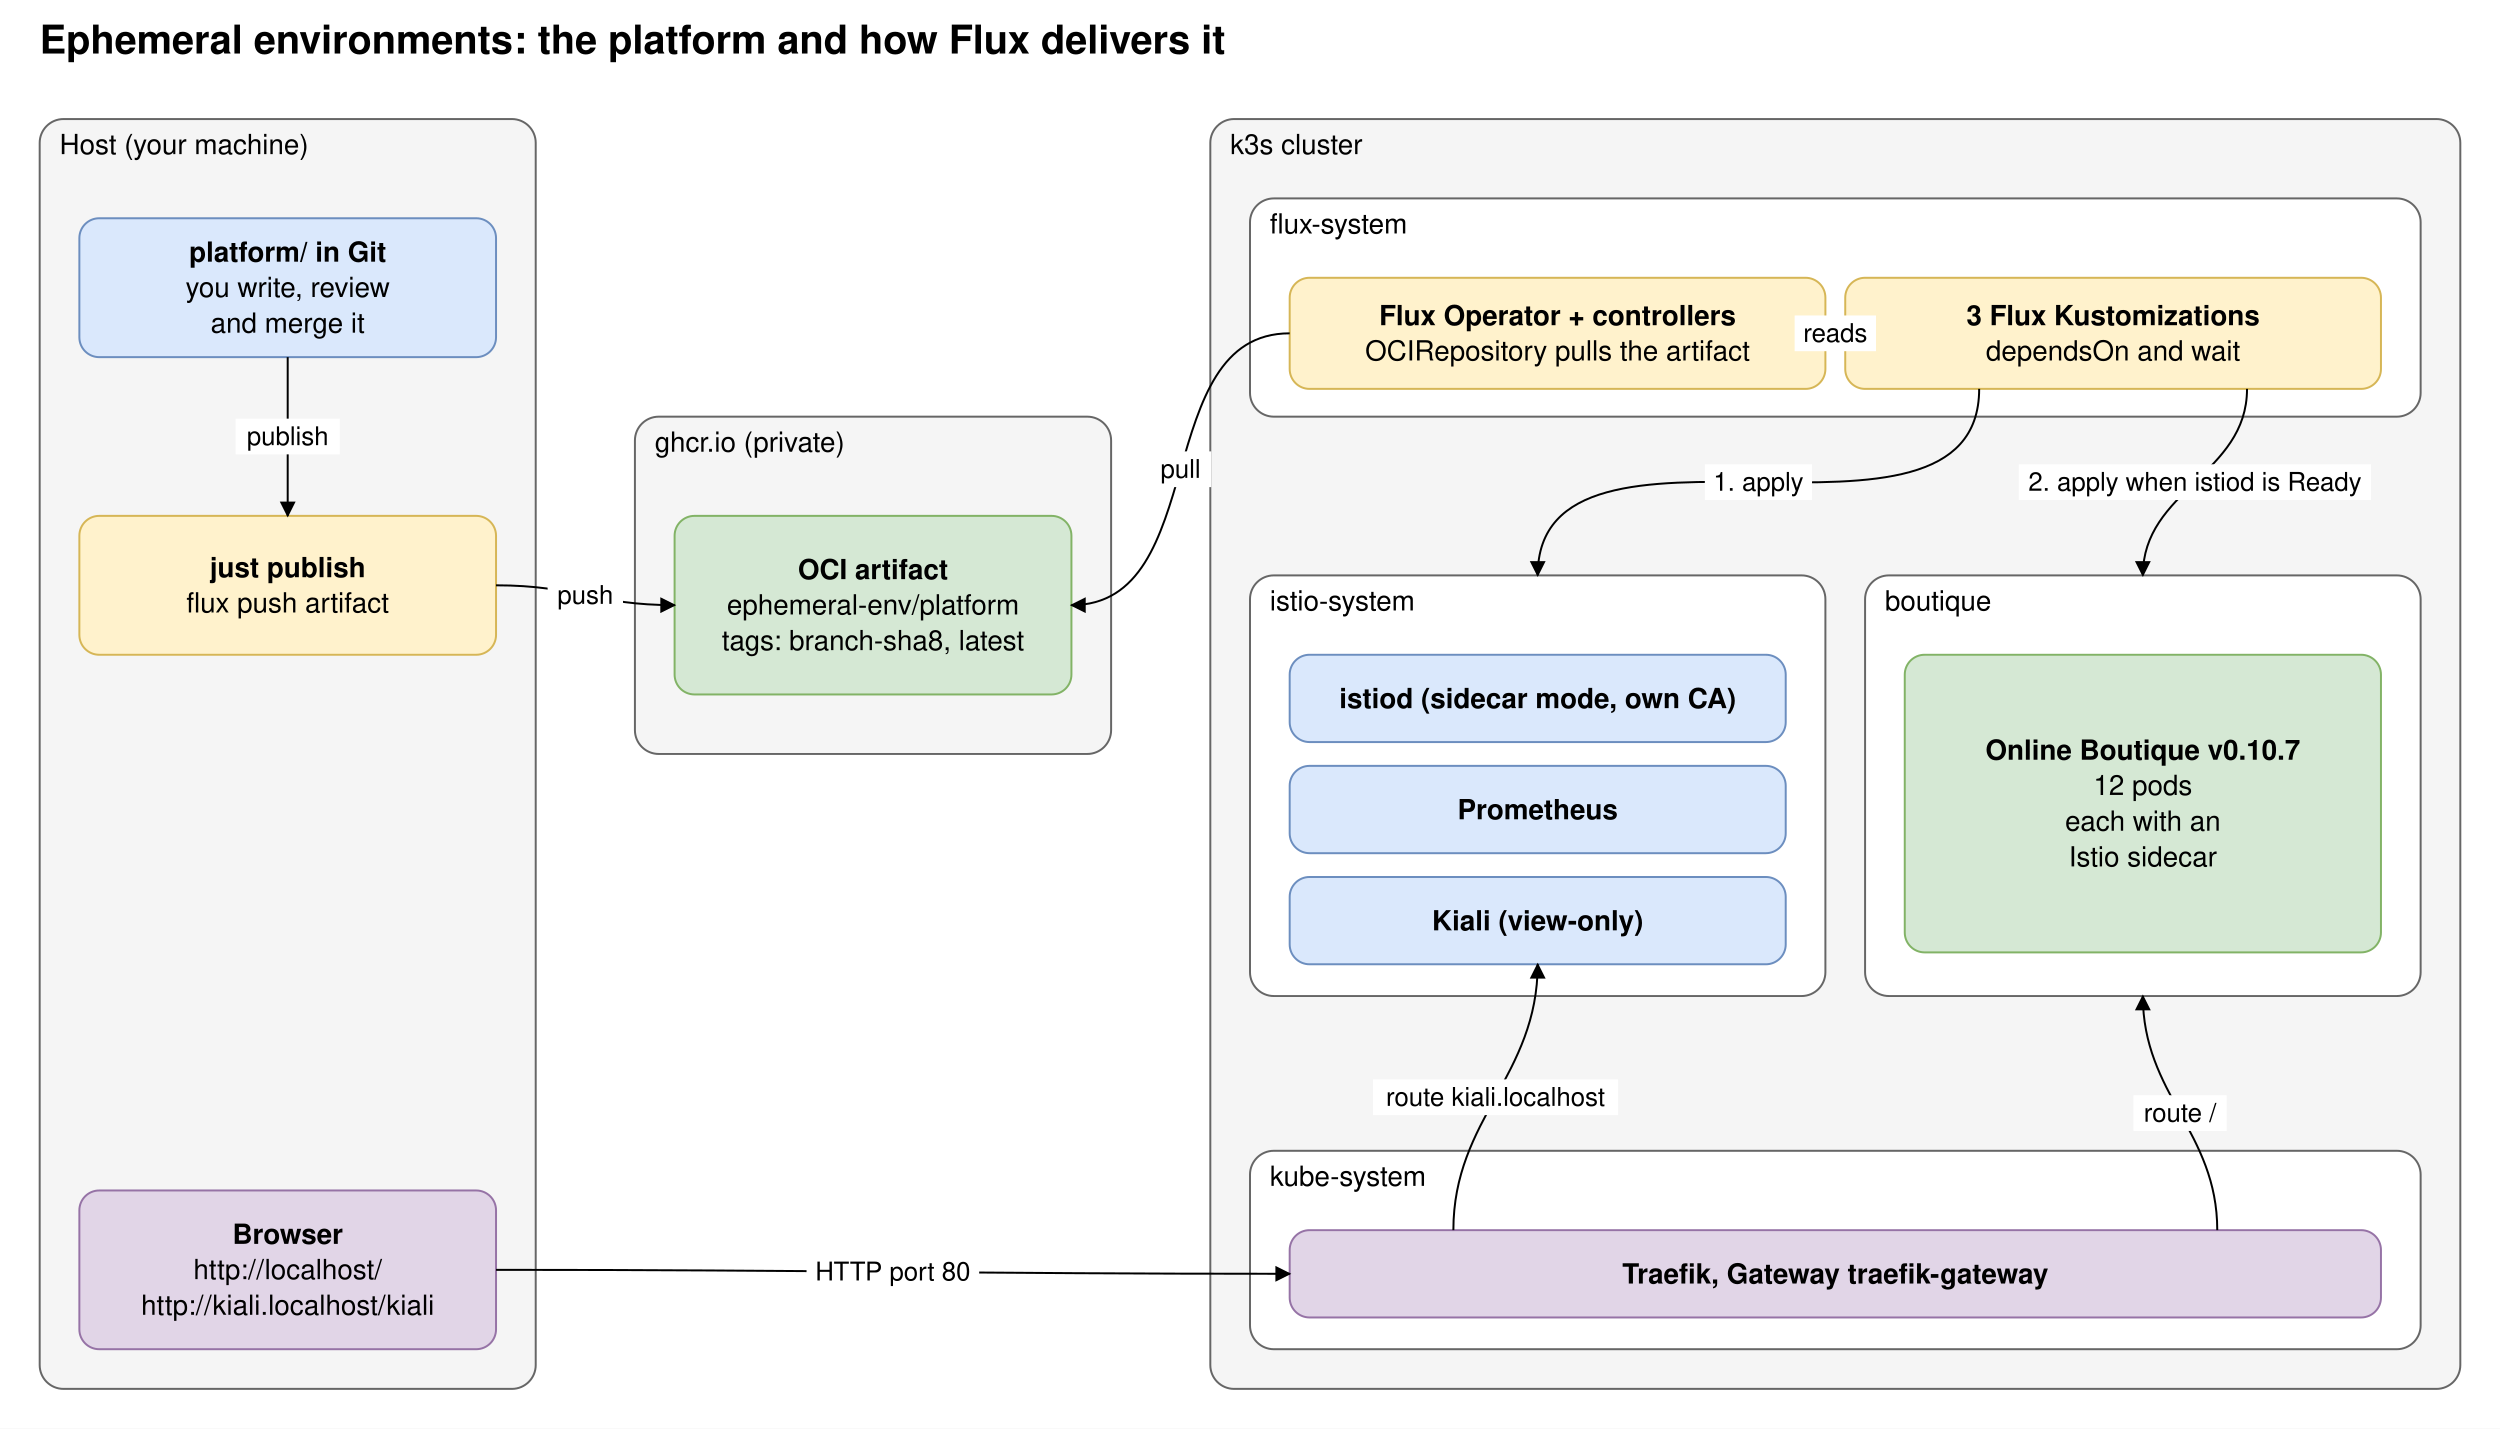
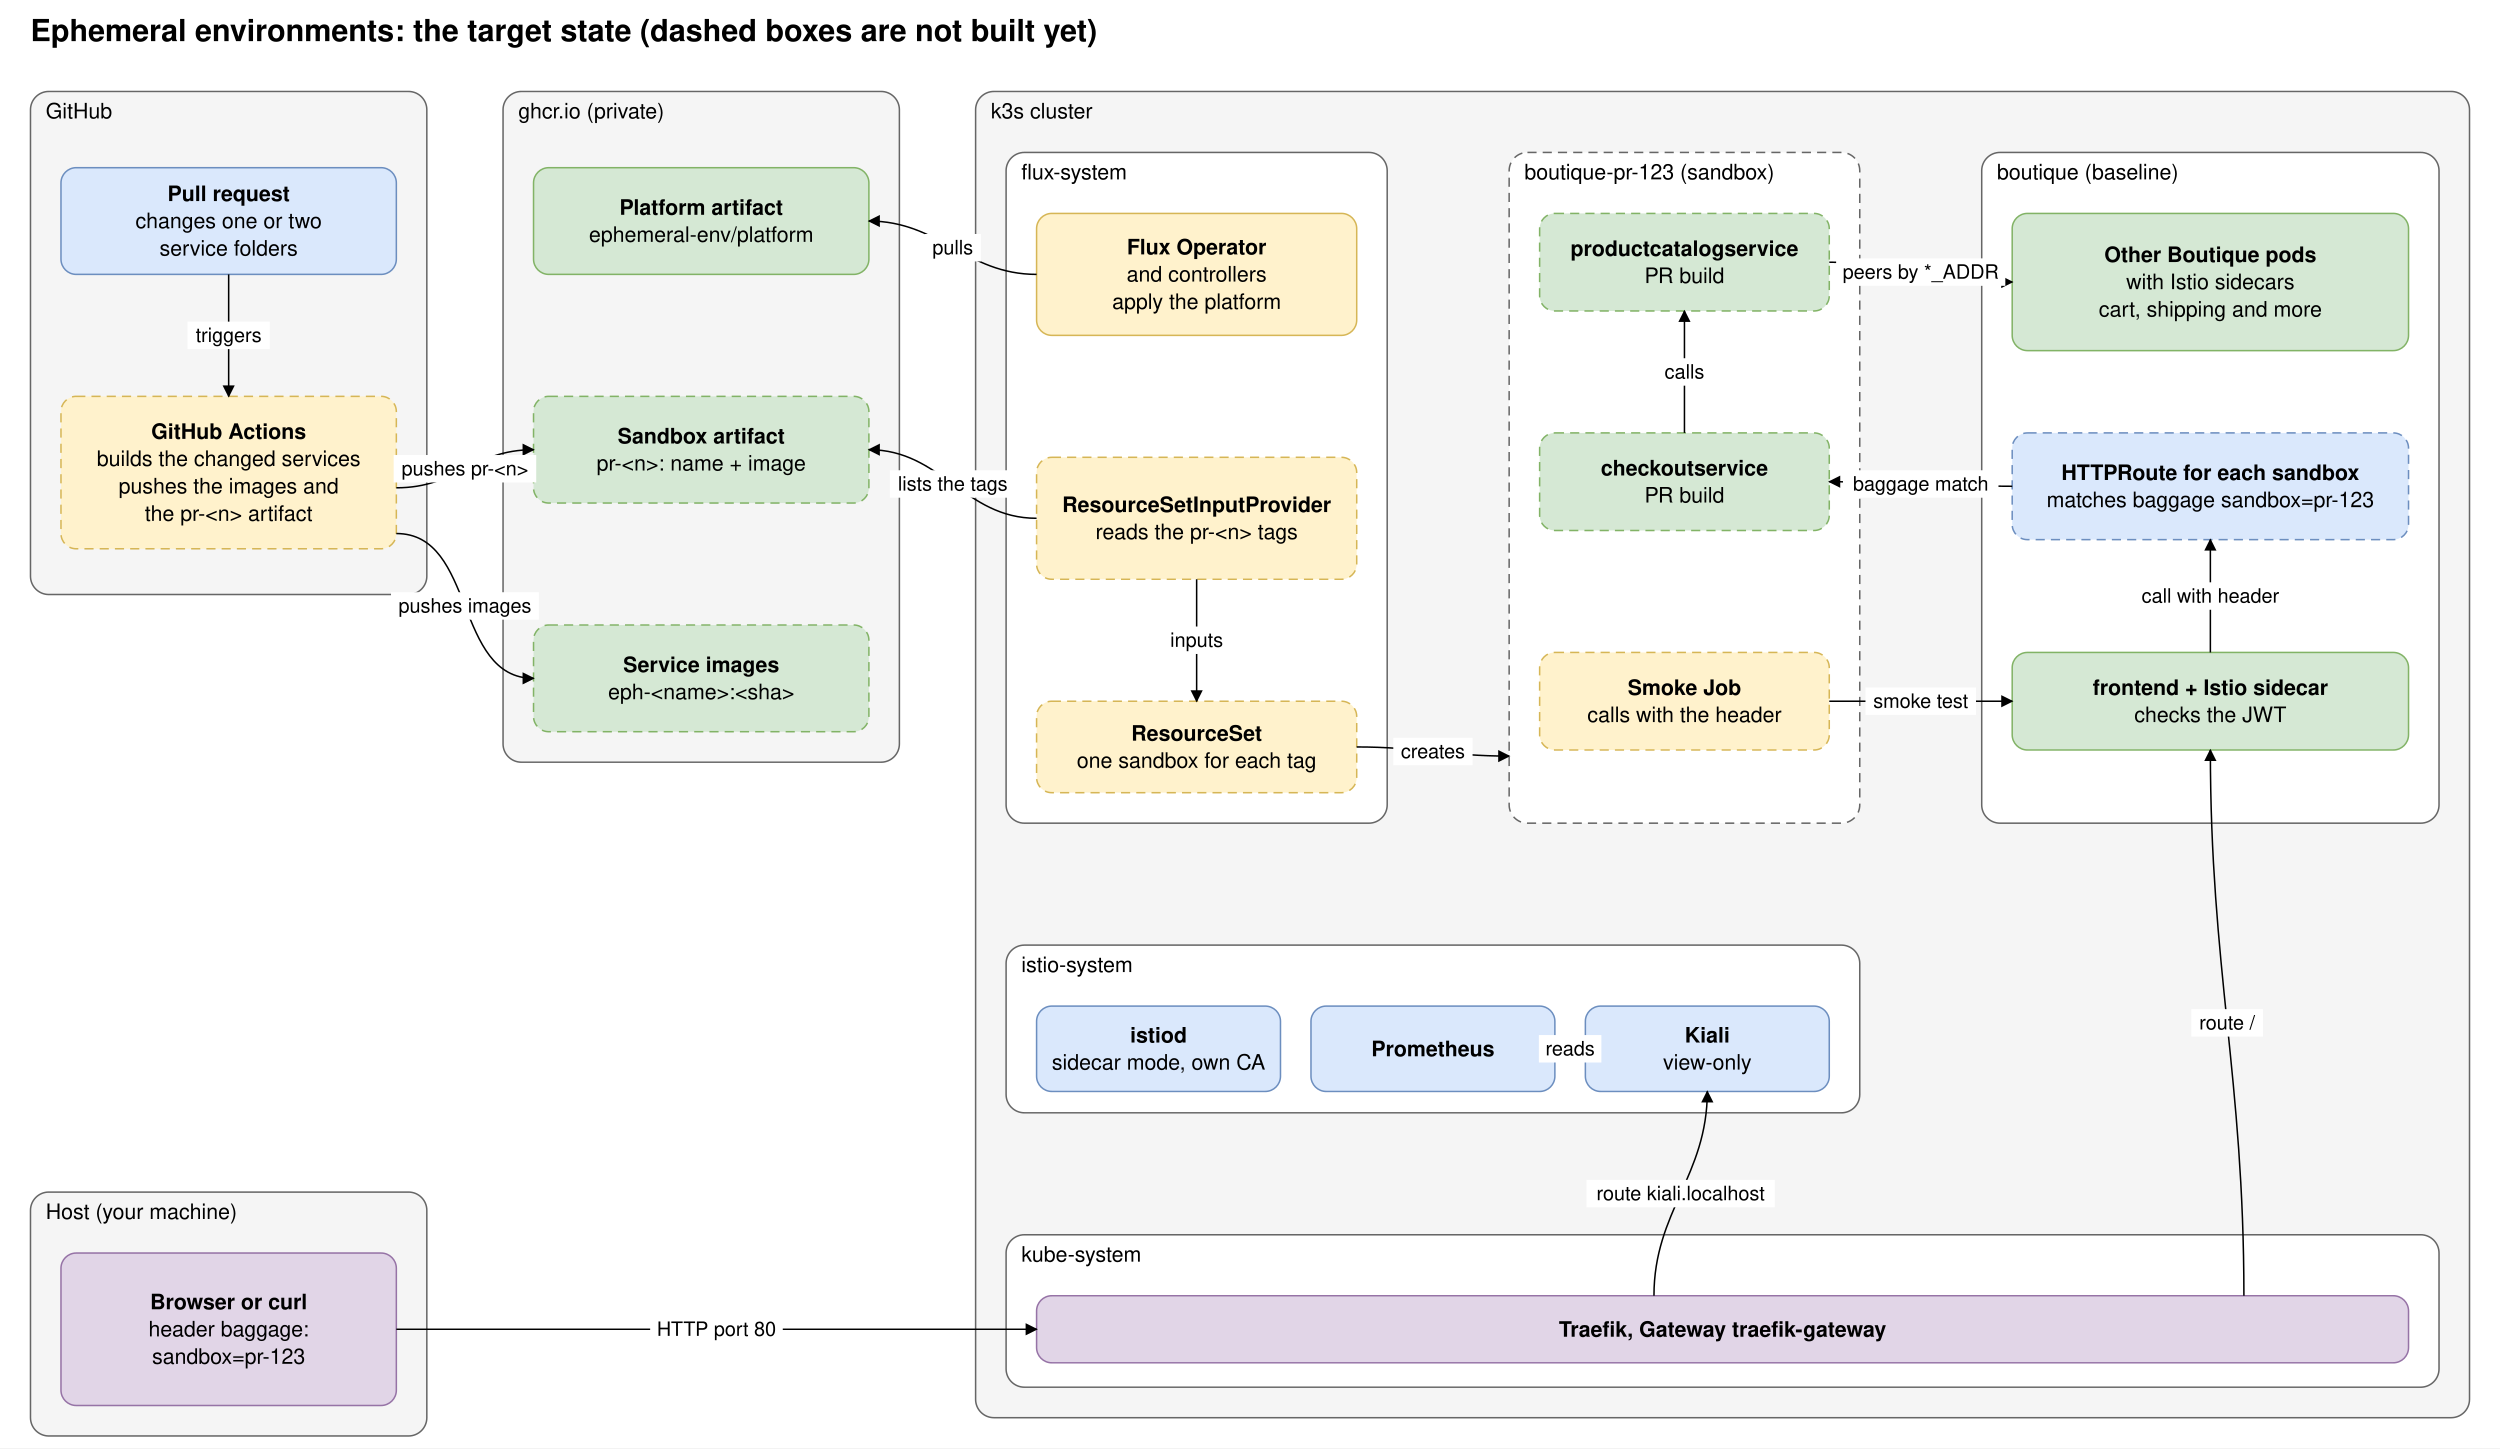
- <svg xmlns="http://www.w3.org/2000/svg" width="1260" height="720" viewBox="0 0 1260 720" font-family="Helvetica, Arial, sans-serif">
-   <rect width="1260" height="720" fill="#ffffff" />
+ <svg xmlns="http://www.w3.org/2000/svg" width="1640" height="950" viewBox="0 0 1640 950" font-family="Helvetica, Arial, sans-serif">
+   <rect width="1640" height="950" fill="#ffffff" />
  <defs>
    <marker id="a" viewBox="0 0 10 10" refX="9" refY="5" markerWidth="8" markerHeight="8" orient="auto">
      <path d="M0,0 L10,5 L0,10 z" fill="#000000" />
    </marker>
  </defs>
-   <text x="20" y="20" font-size="20" font-weight="bold" dominant-baseline="middle">Ephemeral environments: the platform and how Flux delivers it</text>
-   <rect x="20" y="60" width="250" height="640" rx="12" fill="#f5f5f5" stroke="#666666" />
-   <text x="30" y="73" font-size="14" dominant-baseline="middle">Host (your machine)</text>
-   <rect x="320" y="210" width="240" height="170" rx="12" fill="#f5f5f5" stroke="#666666" />
-   <text x="330" y="223" font-size="14" dominant-baseline="middle">ghcr.io (private)</text>
-   <rect x="610" y="60" width="630" height="640" rx="12" fill="#f5f5f5" stroke="#666666" />
-   <text x="620" y="73" font-size="14" dominant-baseline="middle">k3s cluster</text>
-   <rect x="630" y="100" width="590" height="110" rx="12" fill="#ffffff" stroke="#666666" />
-   <text x="640" y="113" font-size="14" dominant-baseline="middle">flux-system</text>
-   <rect x="630" y="290" width="290" height="212" rx="12" fill="#ffffff" stroke="#666666" />
-   <text x="640" y="303" font-size="14" dominant-baseline="middle">istio-system</text>
-   <rect x="940" y="290" width="280" height="212" rx="12" fill="#ffffff" stroke="#666666" />
-   <text x="950" y="303" font-size="14" dominant-baseline="middle">boutique</text>
-   <rect x="630" y="580" width="590" height="100" rx="12" fill="#ffffff" stroke="#666666" />
-   <text x="640" y="593" font-size="14" dominant-baseline="middle">kube-system</text>
-   <rect x="40" y="110" width="210" height="70" rx="10" fill="#dae8fc" stroke="#6c8ebf" />
-   <text x="145.0" y="127.0" font-size="14" text-anchor="middle" dominant-baseline="middle" font-weight="bold">platform/ in Git</text>
-   <text x="145.0" y="145.0" font-size="14" text-anchor="middle" dominant-baseline="middle">you write, review</text>
-   <text x="145.0" y="163.0" font-size="14" text-anchor="middle" dominant-baseline="middle">and merge it</text>
-   <rect x="40" y="260" width="210" height="70" rx="10" fill="#fff2cc" stroke="#d6b656" />
-   <text x="145.0" y="286.0" font-size="14" text-anchor="middle" dominant-baseline="middle" font-weight="bold">just publish</text>
-   <text x="145.0" y="304.0" font-size="14" text-anchor="middle" dominant-baseline="middle">flux push artifact</text>
-   <rect x="40" y="600" width="210" height="80" rx="10" fill="#e1d5e7" stroke="#9673a6" />
-   <text x="145.0" y="622.0" font-size="14" text-anchor="middle" dominant-baseline="middle" font-weight="bold">Browser</text>
-   <text x="145.0" y="640.0" font-size="14" text-anchor="middle" dominant-baseline="middle">http://localhost/</text>
-   <text x="145.0" y="658.0" font-size="14" text-anchor="middle" dominant-baseline="middle">http://kiali.localhost/kiali</text>
-   <rect x="340" y="260" width="200" height="90" rx="10" fill="#d5e8d4" stroke="#82b366" />
-   <text x="440.0" y="287.0" font-size="14" text-anchor="middle" dominant-baseline="middle" font-weight="bold">OCI artifact</text>
-   <text x="440.0" y="305.0" font-size="14" text-anchor="middle" dominant-baseline="middle">ephemeral-env/platform</text>
-   <text x="440.0" y="323.0" font-size="14" text-anchor="middle" dominant-baseline="middle">tags: branch-sha8, latest</text>
-   <rect x="650" y="140" width="270" height="56" rx="10" fill="#fff2cc" stroke="#d6b656" />
-   <text x="785.0" y="159.0" font-size="14" text-anchor="middle" dominant-baseline="middle" font-weight="bold">Flux Operator + controllers</text>
-   <text x="785.0" y="177.0" font-size="14" text-anchor="middle" dominant-baseline="middle">OCIRepository pulls the artifact</text>
-   <rect x="930" y="140" width="270" height="56" rx="10" fill="#fff2cc" stroke="#d6b656" />
-   <text x="1065.0" y="159.0" font-size="14" text-anchor="middle" dominant-baseline="middle" font-weight="bold">3 Flux Kustomizations</text>
-   <text x="1065.0" y="177.0" font-size="14" text-anchor="middle" dominant-baseline="middle">dependsOn and wait</text>
-   <rect x="650" y="330" width="250" height="44" rx="10" fill="#dae8fc" stroke="#6c8ebf" />
-   <text x="775.0" y="352.0" font-size="14" text-anchor="middle" dominant-baseline="middle" font-weight="bold">istiod (sidecar mode, own CA)</text>
-   <rect x="650" y="386" width="250" height="44" rx="10" fill="#dae8fc" stroke="#6c8ebf" />
-   <text x="775.0" y="408.0" font-size="14" text-anchor="middle" dominant-baseline="middle" font-weight="bold">Prometheus</text>
-   <rect x="650" y="442" width="250" height="44" rx="10" fill="#dae8fc" stroke="#6c8ebf" />
-   <text x="775.0" y="464.0" font-size="14" text-anchor="middle" dominant-baseline="middle" font-weight="bold">Kiali (view-only)</text>
-   <rect x="960" y="330" width="240" height="150" rx="10" fill="#d5e8d4" stroke="#82b366" />
-   <text x="1080.0" y="378.0" font-size="14" text-anchor="middle" dominant-baseline="middle" font-weight="bold">Online Boutique v0.10.7</text>
-   <text x="1080.0" y="396.0" font-size="14" text-anchor="middle" dominant-baseline="middle">12 pods</text>
-   <text x="1080.0" y="414.0" font-size="14" text-anchor="middle" dominant-baseline="middle">each with an</text>
-   <text x="1080.0" y="432.0" font-size="14" text-anchor="middle" dominant-baseline="middle">Istio sidecar</text>
-   <rect x="650" y="620" width="550" height="44" rx="10" fill="#e1d5e7" stroke="#9673a6" />
-   <text x="925.0" y="642.0" font-size="14" text-anchor="middle" dominant-baseline="middle" font-weight="bold">Traefik, Gateway traefik-gateway</text>
-   <path d="M145.0,180 C145.0,220 145.0,220 145.0,260" fill="none" stroke="#000000" stroke-width="1" marker-end="url(#a)" />
-   <path d="M250,295.0 C290,295.0 300,305.0 340,305.0" fill="none" stroke="#000000" stroke-width="1" marker-end="url(#a)" />
-   <path d="M650,168.0 C579.722,168.0 610.278,305.0 540,305.0" fill="none" stroke="#000000" stroke-width="1" marker-end="url(#a)" />
-   <path d="M920,168.0 C960,168.0 890,168.0 930,168.0" fill="none" stroke="#000000" stroke-width="1" marker-end="url(#a)" />
-   <path d="M997.5,196 C997.5,292.617 775.0,193.383 775.0,290" fill="none" stroke="#000000" stroke-width="1" marker-end="url(#a)" />
-   <path d="M1132.5,196 C1132.5,239.067 1080.0,246.933 1080.0,290" fill="none" stroke="#000000" stroke-width="1" marker-end="url(#a)" />
-   <path d="M250,640.0 C410.002,640.0 489.998,642.0 650,642.0" fill="none" stroke="#000000" stroke-width="1" marker-end="url(#a)" />
-   <path d="M1117.5,620 C1117.5,570.474 1080.0,551.526 1080.0,502" fill="none" stroke="#000000" stroke-width="1" marker-end="url(#a)" />
-   <path d="M732.5,620 C732.5,563.769 775.0,542.231 775.0,486" fill="none" stroke="#000000" stroke-width="1" marker-end="url(#a)" />
-   <rect x="118.75" y="211.0" width="52.5" height="18" fill="#ffffff" />
-   <text x="145.0" y="220.0" font-size="13" text-anchor="middle" dominant-baseline="middle">publish</text>
-   <rect x="276.0" y="291.0" width="38.0" height="18" fill="#ffffff" />
-   <text x="295.0" y="300.0" font-size="13" text-anchor="middle" dominant-baseline="middle">push</text>
-   <rect x="579.5" y="227.5" width="31.0" height="18" fill="#ffffff" />
-   <text x="595.0" y="236.5" font-size="13" text-anchor="middle" dominant-baseline="middle">pull</text>
-   <rect x="904.5" y="159.0" width="41.0" height="18" fill="#ffffff" />
-   <text x="925.0" y="168.0" font-size="13" text-anchor="middle" dominant-baseline="middle">reads</text>
-   <rect x="859.25" y="234.0" width="54.0" height="18" fill="#ffffff" />
-   <text x="886.25" y="243.0" font-size="13" text-anchor="middle" dominant-baseline="middle">1. apply</text>
-   <rect x="1017.5" y="234.0" width="177.5" height="18" fill="#ffffff" />
-   <text x="1106.25" y="243.0" font-size="13" text-anchor="middle" dominant-baseline="middle">2. apply when istiod is Ready</text>
-   <rect x="406.5" y="632.0" width="87.0" height="18" fill="#ffffff" />
-   <text x="450.0" y="641.0" font-size="13" text-anchor="middle" dominant-baseline="middle">HTTP port 80</text>
-   <rect x="1075.25" y="552.0" width="47.0" height="18" fill="#ffffff" />
-   <text x="1098.75" y="561.0" font-size="13" text-anchor="middle" dominant-baseline="middle">route /</text>
-   <rect x="692.0" y="544.0" width="123.5" height="18" fill="#ffffff" />
-   <text x="753.75" y="553.0" font-size="13" text-anchor="middle" dominant-baseline="middle">route kiali.localhost</text>
+   <text x="20" y="20" font-size="20" font-weight="bold" dominant-baseline="middle">Ephemeral environments: the target state (dashed boxes are not built yet)</text>
+   <rect x="20" y="60" width="260" height="330" rx="12" fill="#f5f5f5" stroke="#666666" />
+   <text x="30" y="73" font-size="14" dominant-baseline="middle">GitHub</text>
+   <rect x="330" y="60" width="260" height="440" rx="12" fill="#f5f5f5" stroke="#666666" />
+   <text x="340" y="73" font-size="14" dominant-baseline="middle">ghcr.io (private)</text>
+   <rect x="20" y="782" width="260" height="160" rx="12" fill="#f5f5f5" stroke="#666666" />
+   <text x="30" y="795" font-size="14" dominant-baseline="middle">Host (your machine)</text>
+   <rect x="640" y="60" width="980" height="870" rx="12" fill="#f5f5f5" stroke="#666666" />
+   <text x="650" y="73" font-size="14" dominant-baseline="middle">k3s cluster</text>
+   <rect x="660" y="100" width="250" height="440" rx="12" fill="#ffffff" stroke="#666666" />
+   <text x="670" y="113" font-size="14" dominant-baseline="middle">flux-system</text>
+   <rect x="990" y="100" width="230" height="440" rx="12" fill="#ffffff" stroke="#666666" stroke-dasharray="6,4" />
+   <text x="1000" y="113" font-size="14" dominant-baseline="middle">boutique-pr-123 (sandbox)</text>
+   <rect x="1300" y="100" width="300" height="440" rx="12" fill="#ffffff" stroke="#666666" />
+   <text x="1310" y="113" font-size="14" dominant-baseline="middle">boutique (baseline)</text>
+   <rect x="660" y="620" width="560" height="110" rx="12" fill="#ffffff" stroke="#666666" />
+   <text x="670" y="633" font-size="14" dominant-baseline="middle">istio-system</text>
+   <rect x="660" y="810" width="940" height="100" rx="12" fill="#ffffff" stroke="#666666" />
+   <text x="670" y="823" font-size="14" dominant-baseline="middle">kube-system</text>
+   <rect x="40" y="110" width="220" height="70" rx="10" fill="#dae8fc" stroke="#6c8ebf" />
+   <text x="150.0" y="127.0" font-size="14" text-anchor="middle" dominant-baseline="middle" font-weight="bold">Pull request</text>
+   <text x="150.0" y="145.0" font-size="14" text-anchor="middle" dominant-baseline="middle">changes one or two</text>
+   <text x="150.0" y="163.0" font-size="14" text-anchor="middle" dominant-baseline="middle">service folders</text>
+   <rect x="40" y="260" width="220" height="100" rx="10" fill="#fff2cc" stroke="#d6b656" stroke-dasharray="6,4" />
+   <text x="150.0" y="283.0" font-size="14" text-anchor="middle" dominant-baseline="middle" font-weight="bold">GitHub Actions</text>
+   <text x="150.0" y="301.0" font-size="14" text-anchor="middle" dominant-baseline="middle">builds the changed services</text>
+   <text x="150.0" y="319.0" font-size="14" text-anchor="middle" dominant-baseline="middle">pushes the images and</text>
+   <text x="150.0" y="337.0" font-size="14" text-anchor="middle" dominant-baseline="middle">the pr-&lt;n&gt; artifact</text>
+   <rect x="350" y="110" width="220" height="70" rx="10" fill="#d5e8d4" stroke="#82b366" />
+   <text x="460.0" y="136.0" font-size="14" text-anchor="middle" dominant-baseline="middle" font-weight="bold">Platform artifact</text>
+   <text x="460.0" y="154.0" font-size="14" text-anchor="middle" dominant-baseline="middle">ephemeral-env/platform</text>
+   <rect x="350" y="260" width="220" height="70" rx="10" fill="#d5e8d4" stroke="#82b366" stroke-dasharray="6,4" />
+   <text x="460.0" y="286.0" font-size="14" text-anchor="middle" dominant-baseline="middle" font-weight="bold">Sandbox artifact</text>
+   <text x="460.0" y="304.0" font-size="14" text-anchor="middle" dominant-baseline="middle">pr-&lt;n&gt;: name + image</text>
+   <rect x="350" y="410" width="220" height="70" rx="10" fill="#d5e8d4" stroke="#82b366" stroke-dasharray="6,4" />
+   <text x="460.0" y="436.0" font-size="14" text-anchor="middle" dominant-baseline="middle" font-weight="bold">Service images</text>
+   <text x="460.0" y="454.0" font-size="14" text-anchor="middle" dominant-baseline="middle">eph-&lt;name&gt;:&lt;sha&gt;</text>
+   <rect x="40" y="822" width="220" height="100" rx="10" fill="#e1d5e7" stroke="#9673a6" />
+   <text x="150.0" y="854.0" font-size="14" text-anchor="middle" dominant-baseline="middle" font-weight="bold">Browser or curl</text>
+   <text x="150.0" y="872.0" font-size="14" text-anchor="middle" dominant-baseline="middle">header baggage:</text>
+   <text x="150.0" y="890.0" font-size="14" text-anchor="middle" dominant-baseline="middle">sandbox=pr-123</text>
+   <rect x="680" y="140" width="210" height="80" rx="10" fill="#fff2cc" stroke="#d6b656" />
+   <text x="785.0" y="162.0" font-size="14" text-anchor="middle" dominant-baseline="middle" font-weight="bold">Flux Operator</text>
+   <text x="785.0" y="180.0" font-size="14" text-anchor="middle" dominant-baseline="middle">and controllers</text>
+   <text x="785.0" y="198.0" font-size="14" text-anchor="middle" dominant-baseline="middle">apply the platform</text>
+   <rect x="680" y="300" width="210" height="80" rx="10" fill="#fff2cc" stroke="#d6b656" stroke-dasharray="6,4" />
+   <text x="785.0" y="331.0" font-size="14" text-anchor="middle" dominant-baseline="middle" font-weight="bold">ResourceSetInputProvider</text>
+   <text x="785.0" y="349.0" font-size="14" text-anchor="middle" dominant-baseline="middle">reads the pr-&lt;n&gt; tags</text>
+   <rect x="680" y="460" width="210" height="60" rx="10" fill="#fff2cc" stroke="#d6b656" stroke-dasharray="6,4" />
+   <text x="785.0" y="481.0" font-size="14" text-anchor="middle" dominant-baseline="middle" font-weight="bold">ResourceSet</text>
+   <text x="785.0" y="499.0" font-size="14" text-anchor="middle" dominant-baseline="middle">one sandbox for each tag</text>
+   <rect x="1010" y="140" width="190" height="64" rx="10" fill="#d5e8d4" stroke="#82b366" stroke-dasharray="6,4" />
+   <text x="1105.0" y="163.0" font-size="14" text-anchor="middle" dominant-baseline="middle" font-weight="bold">productcatalogservice</text>
+   <text x="1105.0" y="181.0" font-size="14" text-anchor="middle" dominant-baseline="middle">PR build</text>
+   <rect x="1010" y="284" width="190" height="64" rx="10" fill="#d5e8d4" stroke="#82b366" stroke-dasharray="6,4" />
+   <text x="1105.0" y="307.0" font-size="14" text-anchor="middle" dominant-baseline="middle" font-weight="bold">checkoutservice</text>
+   <text x="1105.0" y="325.0" font-size="14" text-anchor="middle" dominant-baseline="middle">PR build</text>
+   <rect x="1010" y="428" width="190" height="64" rx="10" fill="#fff2cc" stroke="#d6b656" stroke-dasharray="6,4" />
+   <text x="1105.0" y="451.0" font-size="14" text-anchor="middle" dominant-baseline="middle" font-weight="bold">Smoke Job</text>
+   <text x="1105.0" y="469.0" font-size="14" text-anchor="middle" dominant-baseline="middle">calls with the header</text>
+   <rect x="1320" y="140" width="260" height="90" rx="10" fill="#d5e8d4" stroke="#82b366" />
+   <text x="1450.0" y="167.0" font-size="14" text-anchor="middle" dominant-baseline="middle" font-weight="bold">Other Boutique pods</text>
+   <text x="1450.0" y="185.0" font-size="14" text-anchor="middle" dominant-baseline="middle">with Istio sidecars</text>
+   <text x="1450.0" y="203.0" font-size="14" text-anchor="middle" dominant-baseline="middle">cart, shipping and more</text>
+   <rect x="1320" y="284" width="260" height="70" rx="10" fill="#dae8fc" stroke="#6c8ebf" stroke-dasharray="6,4" />
+   <text x="1450.0" y="310.0" font-size="14" text-anchor="middle" dominant-baseline="middle" font-weight="bold">HTTPRoute for each sandbox</text>
+   <text x="1450.0" y="328.0" font-size="14" text-anchor="middle" dominant-baseline="middle">matches baggage sandbox=pr-123</text>
+   <rect x="1320" y="428" width="260" height="64" rx="10" fill="#d5e8d4" stroke="#82b366" />
+   <text x="1450.0" y="451.0" font-size="14" text-anchor="middle" dominant-baseline="middle" font-weight="bold">frontend + Istio sidecar</text>
+   <text x="1450.0" y="469.0" font-size="14" text-anchor="middle" dominant-baseline="middle">checks the JWT</text>
+   <rect x="680" y="660" width="160" height="56" rx="10" fill="#dae8fc" stroke="#6c8ebf" />
+   <text x="760.0" y="679.0" font-size="14" text-anchor="middle" dominant-baseline="middle" font-weight="bold">istiod</text>
+   <text x="760.0" y="697.0" font-size="14" text-anchor="middle" dominant-baseline="middle">sidecar mode, own CA</text>
+   <rect x="860" y="660" width="160" height="56" rx="10" fill="#dae8fc" stroke="#6c8ebf" />
+   <text x="940.0" y="688.0" font-size="14" text-anchor="middle" dominant-baseline="middle" font-weight="bold">Prometheus</text>
+   <rect x="1040" y="660" width="160" height="56" rx="10" fill="#dae8fc" stroke="#6c8ebf" />
+   <text x="1120.0" y="679.0" font-size="14" text-anchor="middle" dominant-baseline="middle" font-weight="bold">Kiali</text>
+   <text x="1120.0" y="697.0" font-size="14" text-anchor="middle" dominant-baseline="middle">view-only</text>
+   <rect x="680" y="850" width="900" height="44" rx="10" fill="#e1d5e7" stroke="#9673a6" />
+   <text x="1130.0" y="872.0" font-size="14" text-anchor="middle" dominant-baseline="middle" font-weight="bold">Traefik, Gateway traefik-gateway</text>
+   <path d="M150.0,180 C150.0,220 150.0,220 150.0,260" fill="none" stroke="#000000" stroke-width="1" marker-end="url(#a)" />
+   <path d="M260,320.0 C300,320.0 310,295.0 350,295.0" fill="none" stroke="#000000" stroke-width="1" marker-end="url(#a)" />
+   <path d="M260,350.0 C312.345,350.0 297.655,445.0 350,445.0" fill="none" stroke="#000000" stroke-width="1" marker-end="url(#a)" />
+   <path d="M680,180.0 C633.826,180.0 616.174,145.0 570,145.0" fill="none" stroke="#000000" stroke-width="1" marker-end="url(#a)" />
+   <path d="M680,340.0 C632.461,340.0 617.539,295.0 570,295.0" fill="none" stroke="#000000" stroke-width="1" marker-end="url(#a)" />
+   <path d="M785.0,380 C785.0,420 785.0,420 785.0,460" fill="none" stroke="#000000" stroke-width="1" marker-end="url(#a)" />
+   <path d="M890,490.0 C930.072,490.0 949.928,496.0 990,496.0" fill="none" stroke="#000000" stroke-width="1" marker-end="url(#a)" />
+   <path d="M1320,319.0 C1271.985,319.0 1248.015,316.0 1200,316.0" fill="none" stroke="#000000" stroke-width="1" marker-end="url(#a)" />
+   <path d="M1450.0,428 C1450.0,388 1450.0,394 1450.0,354" fill="none" stroke="#000000" stroke-width="1" marker-end="url(#a)" />
+   <path d="M1105.0,284 C1105.0,244 1105.0,244 1105.0,204" fill="none" stroke="#000000" stroke-width="1" marker-end="url(#a)" />
+   <path d="M1200,172.0 C1248.281,172.0 1271.719,185.0 1320,185.0" fill="none" stroke="#000000" stroke-width="1" marker-end="url(#a)" />
+   <path d="M1200,460.0 C1248.0,460.0 1272.0,460.0 1320,460.0" fill="none" stroke="#000000" stroke-width="1" marker-end="url(#a)" />
+   <path d="M1040,688.0 C1000,688.0 1060,688.0 1020,688.0" fill="none" stroke="#000000" stroke-width="1" marker-end="url(#a)" />
+   <path d="M260,872.0 C428.0,872.0 512.0,872.0 680,872.0" fill="none" stroke="#000000" stroke-width="1" marker-end="url(#a)" />
+   <path d="M1472.0,850 C1472.0,706.53 1450.0,635.47 1450.0,492" fill="none" stroke="#000000" stroke-width="1" marker-end="url(#a)" />
+   <path d="M1085.0,850 C1085.0,794.602 1120.0,771.398 1120.0,716" fill="none" stroke="#000000" stroke-width="1" marker-end="url(#a)" />
+   <rect x="123.0" y="211.0" width="54.0" height="18" fill="#ffffff" />
+   <text x="150.0" y="220.0" font-size="13" text-anchor="middle" dominant-baseline="middle">triggers</text>
+   <rect x="258.25" y="298.5" width="93.5" height="18" fill="#ffffff" />
+   <text x="305.0" y="307.5" font-size="13" text-anchor="middle" dominant-baseline="middle">pushes pr-&lt;n&gt;</text>
+   <rect x="256.5" y="388.5" width="97.0" height="18" fill="#ffffff" />
+   <text x="305.0" y="397.5" font-size="13" text-anchor="middle" dominant-baseline="middle">pushes images</text>
+   <rect x="606.5" y="153.5" width="37.0" height="18" fill="#ffffff" />
+   <text x="625.0" y="162.5" font-size="13" text-anchor="middle" dominant-baseline="middle">pulls</text>
+   <rect x="583.75" y="308.5" width="82.5" height="18" fill="#ffffff" />
+   <text x="625.0" y="317.5" font-size="13" text-anchor="middle" dominant-baseline="middle">lists the tags</text>
+   <rect x="762.25" y="411.0" width="45.5" height="18" fill="#ffffff" />
+   <text x="785.0" y="420.0" font-size="13" text-anchor="middle" dominant-baseline="middle">inputs</text>
+   <rect x="914.0" y="484.0" width="52.0" height="18" fill="#ffffff" />
+   <text x="940.0" y="493.0" font-size="13" text-anchor="middle" dominant-baseline="middle">creates</text>
+   <rect x="1209.0" y="308.5" width="102.0" height="18" fill="#ffffff" />
+   <text x="1260.0" y="317.5" font-size="13" text-anchor="middle" dominant-baseline="middle">baggage match</text>
+   <rect x="1398.5" y="382.0" width="103.0" height="18" fill="#ffffff" />
+   <text x="1450.0" y="391.0" font-size="13" text-anchor="middle" dominant-baseline="middle">call with header</text>
+   <rect x="1087.5" y="235.0" width="35.0" height="18" fill="#ffffff" />
+   <text x="1105.0" y="244.0" font-size="13" text-anchor="middle" dominant-baseline="middle">calls</text>
+   <rect x="1204.5" y="169.5" width="111.0" height="18" fill="#ffffff" />
+   <text x="1260.0" y="178.5" font-size="13" text-anchor="middle" dominant-baseline="middle">peers by *_ADDR</text>
+   <rect x="1223.75" y="451.0" width="72.5" height="18" fill="#ffffff" />
+   <text x="1260.0" y="460.0" font-size="13" text-anchor="middle" dominant-baseline="middle">smoke test</text>
+   <rect x="1009.5" y="679.0" width="41.0" height="18" fill="#ffffff" />
+   <text x="1030.0" y="688.0" font-size="13" text-anchor="middle" dominant-baseline="middle">reads</text>
+   <rect x="426.5" y="863.0" width="87.0" height="18" fill="#ffffff" />
+   <text x="470.0" y="872.0" font-size="13" text-anchor="middle" dominant-baseline="middle">HTTP port 80</text>
+   <rect x="1437.5" y="662.0" width="47.0" height="18" fill="#ffffff" />
+   <text x="1461.0" y="671.0" font-size="13" text-anchor="middle" dominant-baseline="middle">route /</text>
+   <rect x="1040.75" y="774.0" width="123.5" height="18" fill="#ffffff" />
+   <text x="1102.5" y="783.0" font-size="13" text-anchor="middle" dominant-baseline="middle">route kiali.localhost</text>
</svg>
